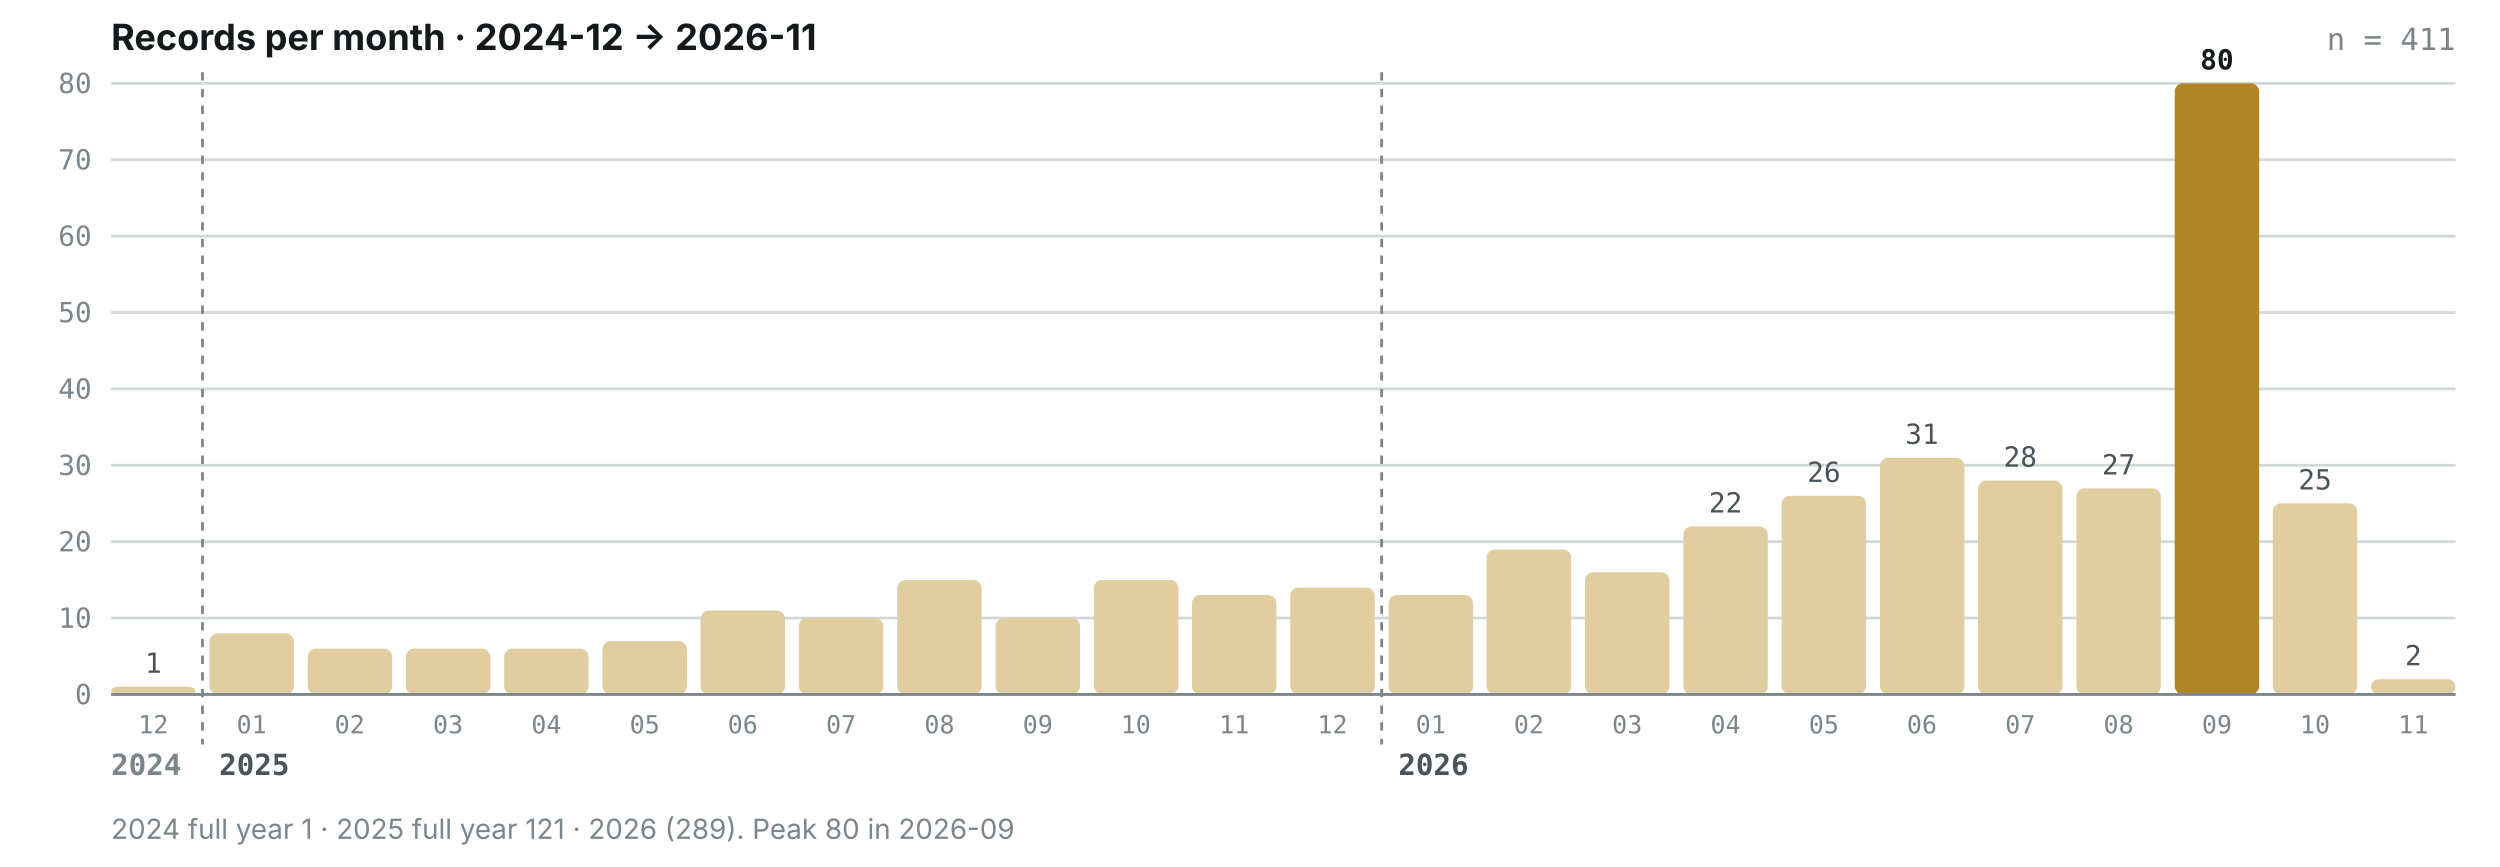
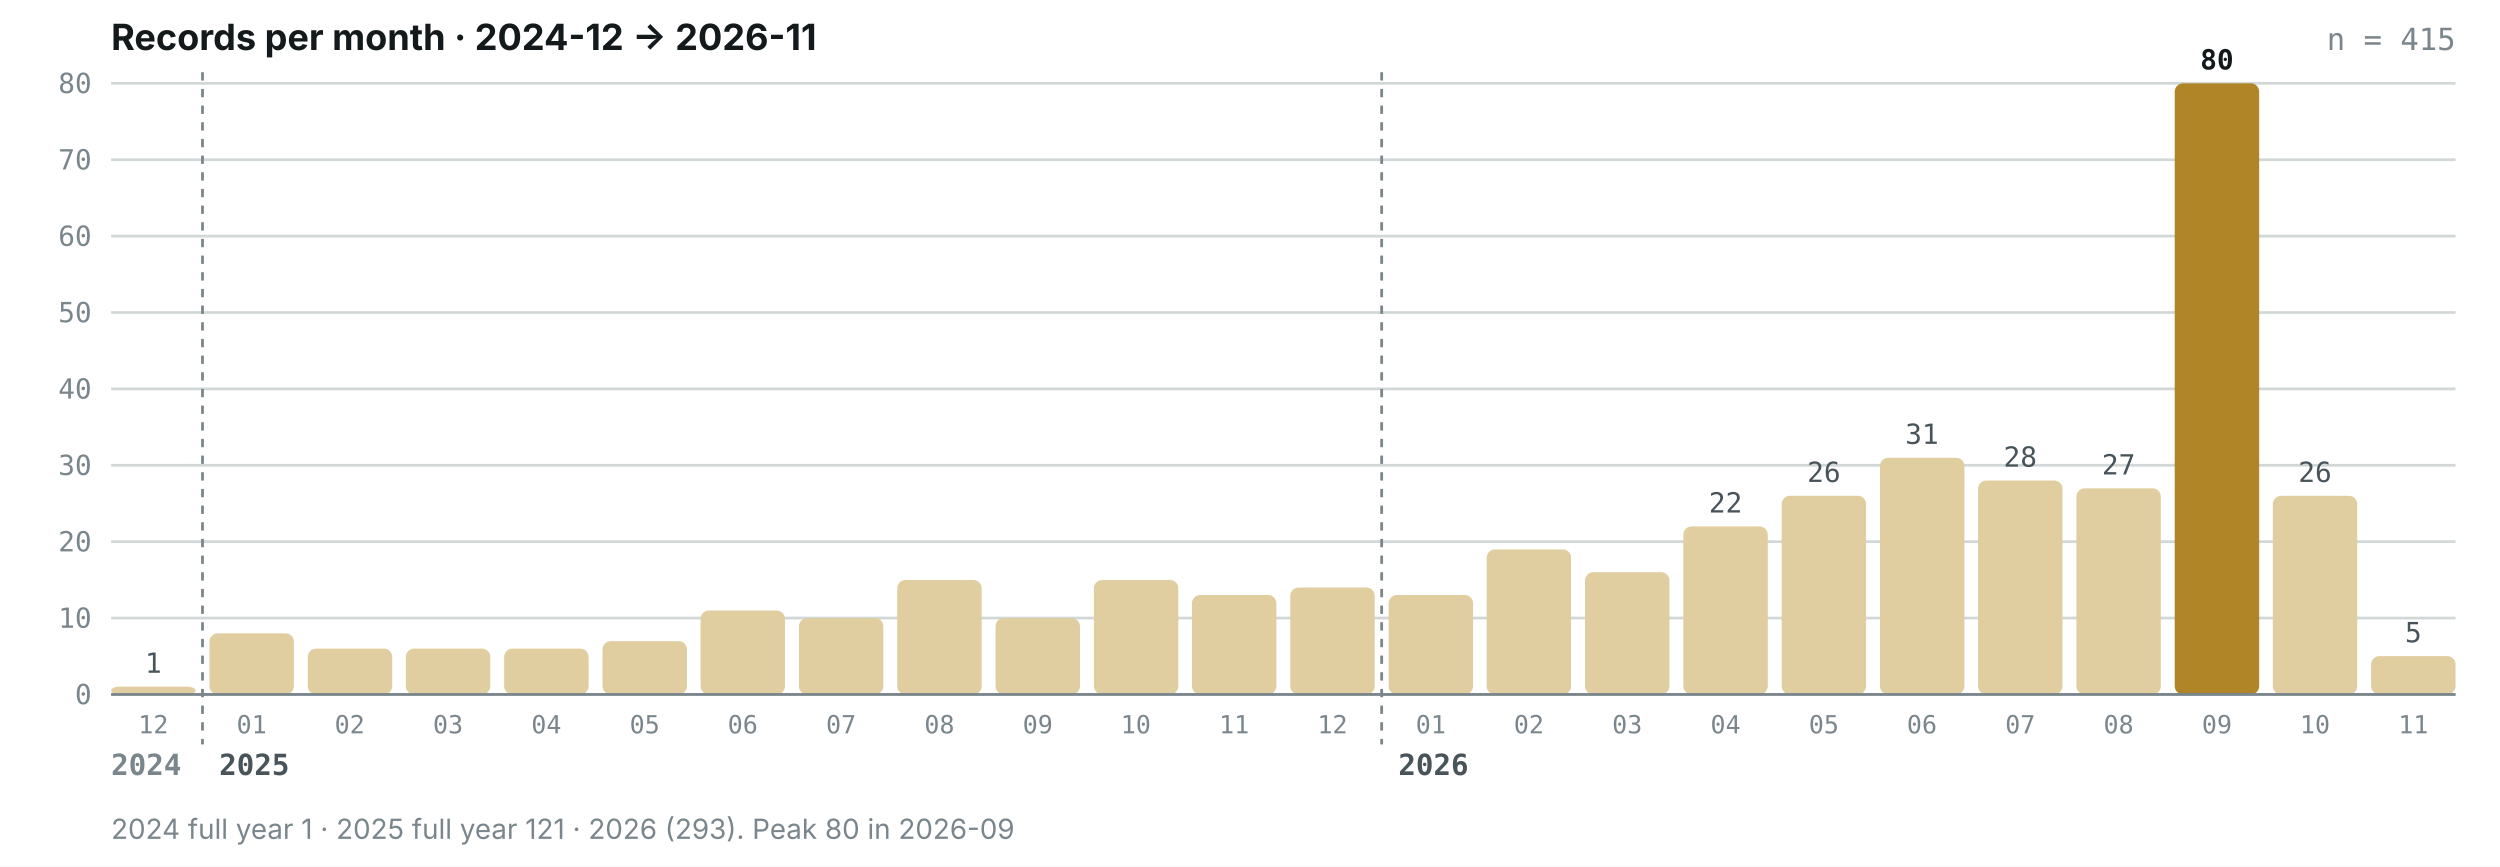
<svg xmlns="http://www.w3.org/2000/svg" viewBox="0 0 900 312" width="900" height="312" role="img" font-family="ui-sans-serif,-apple-system,'Segoe UI','PingFang SC','Microsoft YaHei',sans-serif">
  <rect width="900" height="312" fill="#FFFFFF" />
  <text x="40" y="18" font-size="13" font-weight="700" fill="#141A1C">Records per month · 2024-12 → 2026-11</text>
-   <text x="884" y="18" font-size="11" text-anchor="end" fill="#7A868C" font-family="ui-monospace,'SF Mono','Cascadia Mono','Consolas',monospace">n = 411</text>
+   <text x="884" y="18" font-size="11" text-anchor="end" fill="#7A868C" font-family="ui-monospace,'SF Mono','Cascadia Mono','Consolas',monospace">n = 415</text>
  <line x1="40" y1="250.0" x2="884" y2="250.0" stroke="#D2D8D8" stroke-width="1" />
  <text x="33" y="253.5" font-size="10" text-anchor="end" fill="#7A868C" font-family="ui-monospace,'SF Mono','Cascadia Mono','Consolas',monospace">0</text>
  <line x1="40" y1="222.5" x2="884" y2="222.5" stroke="#D2D8D8" stroke-width="1" />
  <text x="33" y="226.0" font-size="10" text-anchor="end" fill="#7A868C" font-family="ui-monospace,'SF Mono','Cascadia Mono','Consolas',monospace">10</text>
  <line x1="40" y1="195.0" x2="884" y2="195.0" stroke="#D2D8D8" stroke-width="1" />
  <text x="33" y="198.5" font-size="10" text-anchor="end" fill="#7A868C" font-family="ui-monospace,'SF Mono','Cascadia Mono','Consolas',monospace">20</text>
  <line x1="40" y1="167.5" x2="884" y2="167.5" stroke="#D2D8D8" stroke-width="1" />
  <text x="33" y="171.0" font-size="10" text-anchor="end" fill="#7A868C" font-family="ui-monospace,'SF Mono','Cascadia Mono','Consolas',monospace">30</text>
  <line x1="40" y1="140.0" x2="884" y2="140.0" stroke="#D2D8D8" stroke-width="1" />
  <text x="33" y="143.5" font-size="10" text-anchor="end" fill="#7A868C" font-family="ui-monospace,'SF Mono','Cascadia Mono','Consolas',monospace">40</text>
  <line x1="40" y1="112.5" x2="884" y2="112.5" stroke="#D2D8D8" stroke-width="1" />
  <text x="33" y="116.0" font-size="10" text-anchor="end" fill="#7A868C" font-family="ui-monospace,'SF Mono','Cascadia Mono','Consolas',monospace">50</text>
  <line x1="40" y1="85.0" x2="884" y2="85.0" stroke="#D2D8D8" stroke-width="1" />
  <text x="33" y="88.5" font-size="10" text-anchor="end" fill="#7A868C" font-family="ui-monospace,'SF Mono','Cascadia Mono','Consolas',monospace">60</text>
  <line x1="40" y1="57.5" x2="884" y2="57.5" stroke="#D2D8D8" stroke-width="1" />
  <text x="33" y="61.0" font-size="10" text-anchor="end" fill="#7A868C" font-family="ui-monospace,'SF Mono','Cascadia Mono','Consolas',monospace">70</text>
  <line x1="40" y1="30.0" x2="884" y2="30.0" stroke="#D2D8D8" stroke-width="1" />
  <text x="33" y="33.5" font-size="10" text-anchor="end" fill="#7A868C" font-family="ui-monospace,'SF Mono','Cascadia Mono','Consolas',monospace">80</text>
  <line x1="72.9" y1="26" x2="72.9" y2="268" stroke="#7A868C" stroke-width="1" stroke-dasharray="3 3" />
  <text x="78.9" y="279.0" font-size="10.5" font-weight="700" fill="#48545A" font-family="ui-monospace,'SF Mono','Cascadia Mono','Consolas',monospace">2025</text>
  <line x1="497.4" y1="26" x2="497.4" y2="268" stroke="#7A868C" stroke-width="1" stroke-dasharray="3 3" />
  <text x="503.4" y="279.0" font-size="10.5" font-weight="700" fill="#48545A" font-family="ui-monospace,'SF Mono','Cascadia Mono','Consolas',monospace">2026</text>
  <rect x="40.0" y="247.2" width="30.4" height="2.8" rx="3" fill="#E0CDA0" />
  <text x="55.2" y="242.2" font-size="10" text-anchor="middle" fill="#48545A" font-family="ui-monospace,'SF Mono','Cascadia Mono','Consolas',monospace" font-weight="500">1</text>
  <text x="55.2" y="264.0" font-size="9" text-anchor="middle" fill="#7A868C" font-family="ui-monospace,'SF Mono','Cascadia Mono','Consolas',monospace">12</text>
  <rect x="75.4" y="228.0" width="30.4" height="22.0" rx="3" fill="#E0CDA0" />
  <text x="90.6" y="264.0" font-size="9" text-anchor="middle" fill="#7A868C" font-family="ui-monospace,'SF Mono','Cascadia Mono','Consolas',monospace">01</text>
  <rect x="110.8" y="233.5" width="30.4" height="16.5" rx="3" fill="#E0CDA0" />
  <text x="125.9" y="264.0" font-size="9" text-anchor="middle" fill="#7A868C" font-family="ui-monospace,'SF Mono','Cascadia Mono','Consolas',monospace">02</text>
  <rect x="146.1" y="233.5" width="30.4" height="16.5" rx="3" fill="#E0CDA0" />
  <text x="161.3" y="264.0" font-size="9" text-anchor="middle" fill="#7A868C" font-family="ui-monospace,'SF Mono','Cascadia Mono','Consolas',monospace">03</text>
  <rect x="181.5" y="233.5" width="30.4" height="16.5" rx="3" fill="#E0CDA0" />
  <text x="196.7" y="264.0" font-size="9" text-anchor="middle" fill="#7A868C" font-family="ui-monospace,'SF Mono','Cascadia Mono','Consolas',monospace">04</text>
  <rect x="216.9" y="230.8" width="30.4" height="19.2" rx="3" fill="#E0CDA0" />
  <text x="232.1" y="264.0" font-size="9" text-anchor="middle" fill="#7A868C" font-family="ui-monospace,'SF Mono','Cascadia Mono','Consolas',monospace">05</text>
  <rect x="252.2" y="219.8" width="30.4" height="30.2" rx="3" fill="#E0CDA0" />
  <text x="267.4" y="264.0" font-size="9" text-anchor="middle" fill="#7A868C" font-family="ui-monospace,'SF Mono','Cascadia Mono','Consolas',monospace">06</text>
  <rect x="287.6" y="222.5" width="30.4" height="27.5" rx="3" fill="#E0CDA0" />
  <text x="302.8" y="264.0" font-size="9" text-anchor="middle" fill="#7A868C" font-family="ui-monospace,'SF Mono','Cascadia Mono','Consolas',monospace">07</text>
  <rect x="323.0" y="208.8" width="30.4" height="41.2" rx="3" fill="#E0CDA0" />
  <text x="338.2" y="264.0" font-size="9" text-anchor="middle" fill="#7A868C" font-family="ui-monospace,'SF Mono','Cascadia Mono','Consolas',monospace">08</text>
  <rect x="358.4" y="222.5" width="30.4" height="27.5" rx="3" fill="#E0CDA0" />
  <text x="373.6" y="264.0" font-size="9" text-anchor="middle" fill="#7A868C" font-family="ui-monospace,'SF Mono','Cascadia Mono','Consolas',monospace">09</text>
  <rect x="393.8" y="208.8" width="30.4" height="41.2" rx="3" fill="#E0CDA0" />
  <text x="408.9" y="264.0" font-size="9" text-anchor="middle" fill="#7A868C" font-family="ui-monospace,'SF Mono','Cascadia Mono','Consolas',monospace">10</text>
  <rect x="429.1" y="214.2" width="30.4" height="35.8" rx="3" fill="#E0CDA0" />
  <text x="444.3" y="264.0" font-size="9" text-anchor="middle" fill="#7A868C" font-family="ui-monospace,'SF Mono','Cascadia Mono','Consolas',monospace">11</text>
  <rect x="464.5" y="211.5" width="30.4" height="38.5" rx="3" fill="#E0CDA0" />
  <text x="479.7" y="264.0" font-size="9" text-anchor="middle" fill="#7A868C" font-family="ui-monospace,'SF Mono','Cascadia Mono','Consolas',monospace">12</text>
  <rect x="499.9" y="214.2" width="30.4" height="35.8" rx="3" fill="#E0CDA0" />
  <text x="515.1" y="264.0" font-size="9" text-anchor="middle" fill="#7A868C" font-family="ui-monospace,'SF Mono','Cascadia Mono','Consolas',monospace">01</text>
  <rect x="535.2" y="197.8" width="30.4" height="52.2" rx="3" fill="#E0CDA0" />
  <text x="550.4" y="264.0" font-size="9" text-anchor="middle" fill="#7A868C" font-family="ui-monospace,'SF Mono','Cascadia Mono','Consolas',monospace">02</text>
  <rect x="570.6" y="206.0" width="30.4" height="44.0" rx="3" fill="#E0CDA0" />
  <text x="585.8" y="264.0" font-size="9" text-anchor="middle" fill="#7A868C" font-family="ui-monospace,'SF Mono','Cascadia Mono','Consolas',monospace">03</text>
  <rect x="606.0" y="189.5" width="30.4" height="60.5" rx="3" fill="#E0CDA0" />
  <text x="621.2" y="184.5" font-size="10" text-anchor="middle" fill="#48545A" font-family="ui-monospace,'SF Mono','Cascadia Mono','Consolas',monospace" font-weight="500">22</text>
  <text x="621.2" y="264.0" font-size="9" text-anchor="middle" fill="#7A868C" font-family="ui-monospace,'SF Mono','Cascadia Mono','Consolas',monospace">04</text>
  <rect x="641.4" y="178.5" width="30.4" height="71.5" rx="3" fill="#E0CDA0" />
  <text x="656.6" y="173.5" font-size="10" text-anchor="middle" fill="#48545A" font-family="ui-monospace,'SF Mono','Cascadia Mono','Consolas',monospace" font-weight="500">26</text>
  <text x="656.6" y="264.0" font-size="9" text-anchor="middle" fill="#7A868C" font-family="ui-monospace,'SF Mono','Cascadia Mono','Consolas',monospace">05</text>
  <rect x="676.8" y="164.8" width="30.4" height="85.2" rx="3" fill="#E0CDA0" />
  <text x="691.9" y="159.8" font-size="10" text-anchor="middle" fill="#48545A" font-family="ui-monospace,'SF Mono','Cascadia Mono','Consolas',monospace" font-weight="500">31</text>
  <text x="691.9" y="264.0" font-size="9" text-anchor="middle" fill="#7A868C" font-family="ui-monospace,'SF Mono','Cascadia Mono','Consolas',monospace">06</text>
  <rect x="712.1" y="173.0" width="30.4" height="77.0" rx="3" fill="#E0CDA0" />
  <text x="727.3" y="168.0" font-size="10" text-anchor="middle" fill="#48545A" font-family="ui-monospace,'SF Mono','Cascadia Mono','Consolas',monospace" font-weight="500">28</text>
  <text x="727.3" y="264.0" font-size="9" text-anchor="middle" fill="#7A868C" font-family="ui-monospace,'SF Mono','Cascadia Mono','Consolas',monospace">07</text>
  <rect x="747.5" y="175.8" width="30.4" height="74.2" rx="3" fill="#E0CDA0" />
  <text x="762.7" y="170.8" font-size="10" text-anchor="middle" fill="#48545A" font-family="ui-monospace,'SF Mono','Cascadia Mono','Consolas',monospace" font-weight="500">27</text>
  <text x="762.7" y="264.0" font-size="9" text-anchor="middle" fill="#7A868C" font-family="ui-monospace,'SF Mono','Cascadia Mono','Consolas',monospace">08</text>
  <rect x="782.9" y="30.0" width="30.4" height="220.0" rx="3" fill="#B08528" />
  <text x="798.1" y="25.0" font-size="10" text-anchor="middle" fill="#141A1C" font-family="ui-monospace,'SF Mono','Cascadia Mono','Consolas',monospace" font-weight="700">80</text>
  <text x="798.1" y="264.0" font-size="9" text-anchor="middle" fill="#7A868C" font-family="ui-monospace,'SF Mono','Cascadia Mono','Consolas',monospace">09</text>
-   <rect x="818.2" y="181.2" width="30.4" height="68.8" rx="3" fill="#E0CDA0" />
-   <text x="833.4" y="176.2" font-size="10" text-anchor="middle" fill="#48545A" font-family="ui-monospace,'SF Mono','Cascadia Mono','Consolas',monospace" font-weight="500">25</text>
+   <rect x="818.2" y="178.5" width="30.4" height="71.5" rx="3" fill="#E0CDA0" />
+   <text x="833.4" y="173.5" font-size="10" text-anchor="middle" fill="#48545A" font-family="ui-monospace,'SF Mono','Cascadia Mono','Consolas',monospace" font-weight="500">26</text>
  <text x="833.4" y="264.0" font-size="9" text-anchor="middle" fill="#7A868C" font-family="ui-monospace,'SF Mono','Cascadia Mono','Consolas',monospace">10</text>
-   <rect x="853.6" y="244.5" width="30.4" height="5.5" rx="3" fill="#E0CDA0" />
-   <text x="868.8" y="239.5" font-size="10" text-anchor="middle" fill="#48545A" font-family="ui-monospace,'SF Mono','Cascadia Mono','Consolas',monospace" font-weight="500">2</text>
+   <rect x="853.6" y="236.2" width="30.4" height="13.8" rx="3" fill="#E0CDA0" />
+   <text x="868.8" y="231.2" font-size="10" text-anchor="middle" fill="#48545A" font-family="ui-monospace,'SF Mono','Cascadia Mono','Consolas',monospace" font-weight="500">5</text>
  <text x="868.8" y="264.0" font-size="9" text-anchor="middle" fill="#7A868C" font-family="ui-monospace,'SF Mono','Cascadia Mono','Consolas',monospace">11</text>
  <line x1="40" y1="250" x2="884" y2="250" stroke="#7A868C" stroke-width="1" />
  <text x="40" y="279.0" font-size="10.5" font-weight="700" fill="#7A868C" font-family="ui-monospace,'SF Mono','Cascadia Mono','Consolas',monospace">2024</text>
-   <text x="40" y="302" font-size="10" fill="#7A868C">2024 full year 1 · 2025 full year 121 · 2026 (289). Peak 80 in 2026-09</text>
+   <text x="40" y="302" font-size="10" fill="#7A868C">2024 full year 1 · 2025 full year 121 · 2026 (293). Peak 80 in 2026-09</text>
</svg>
